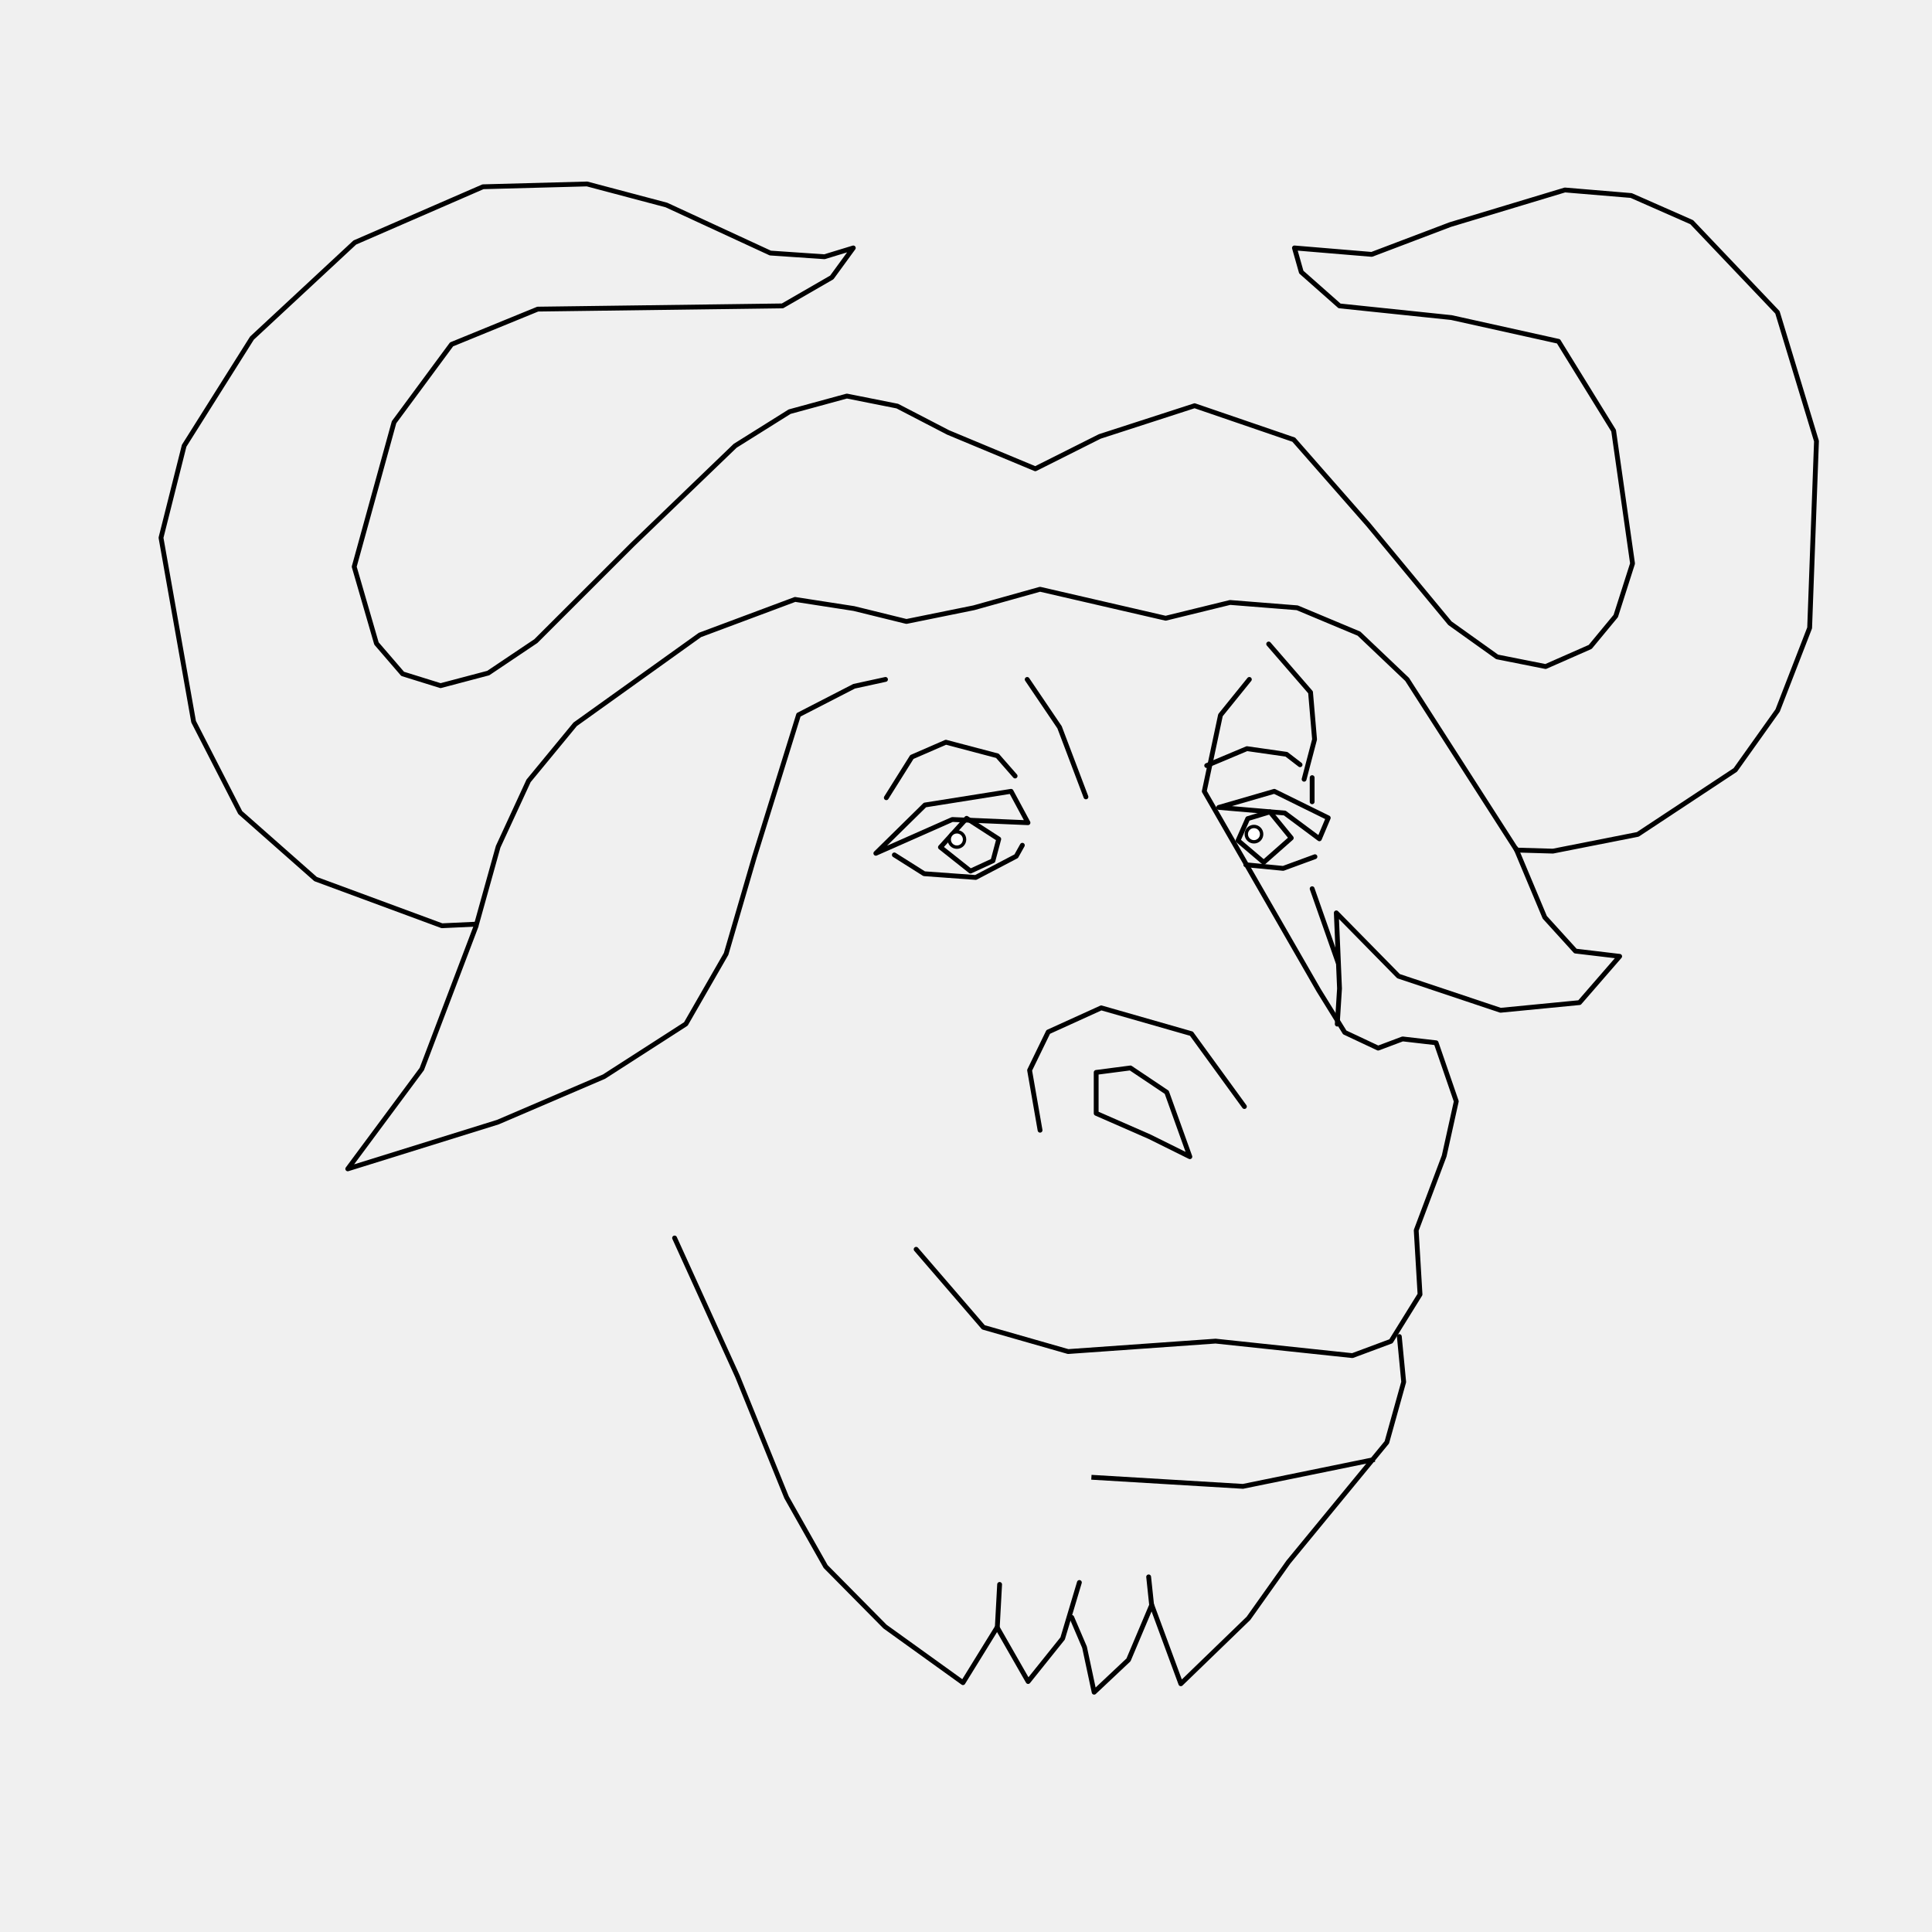
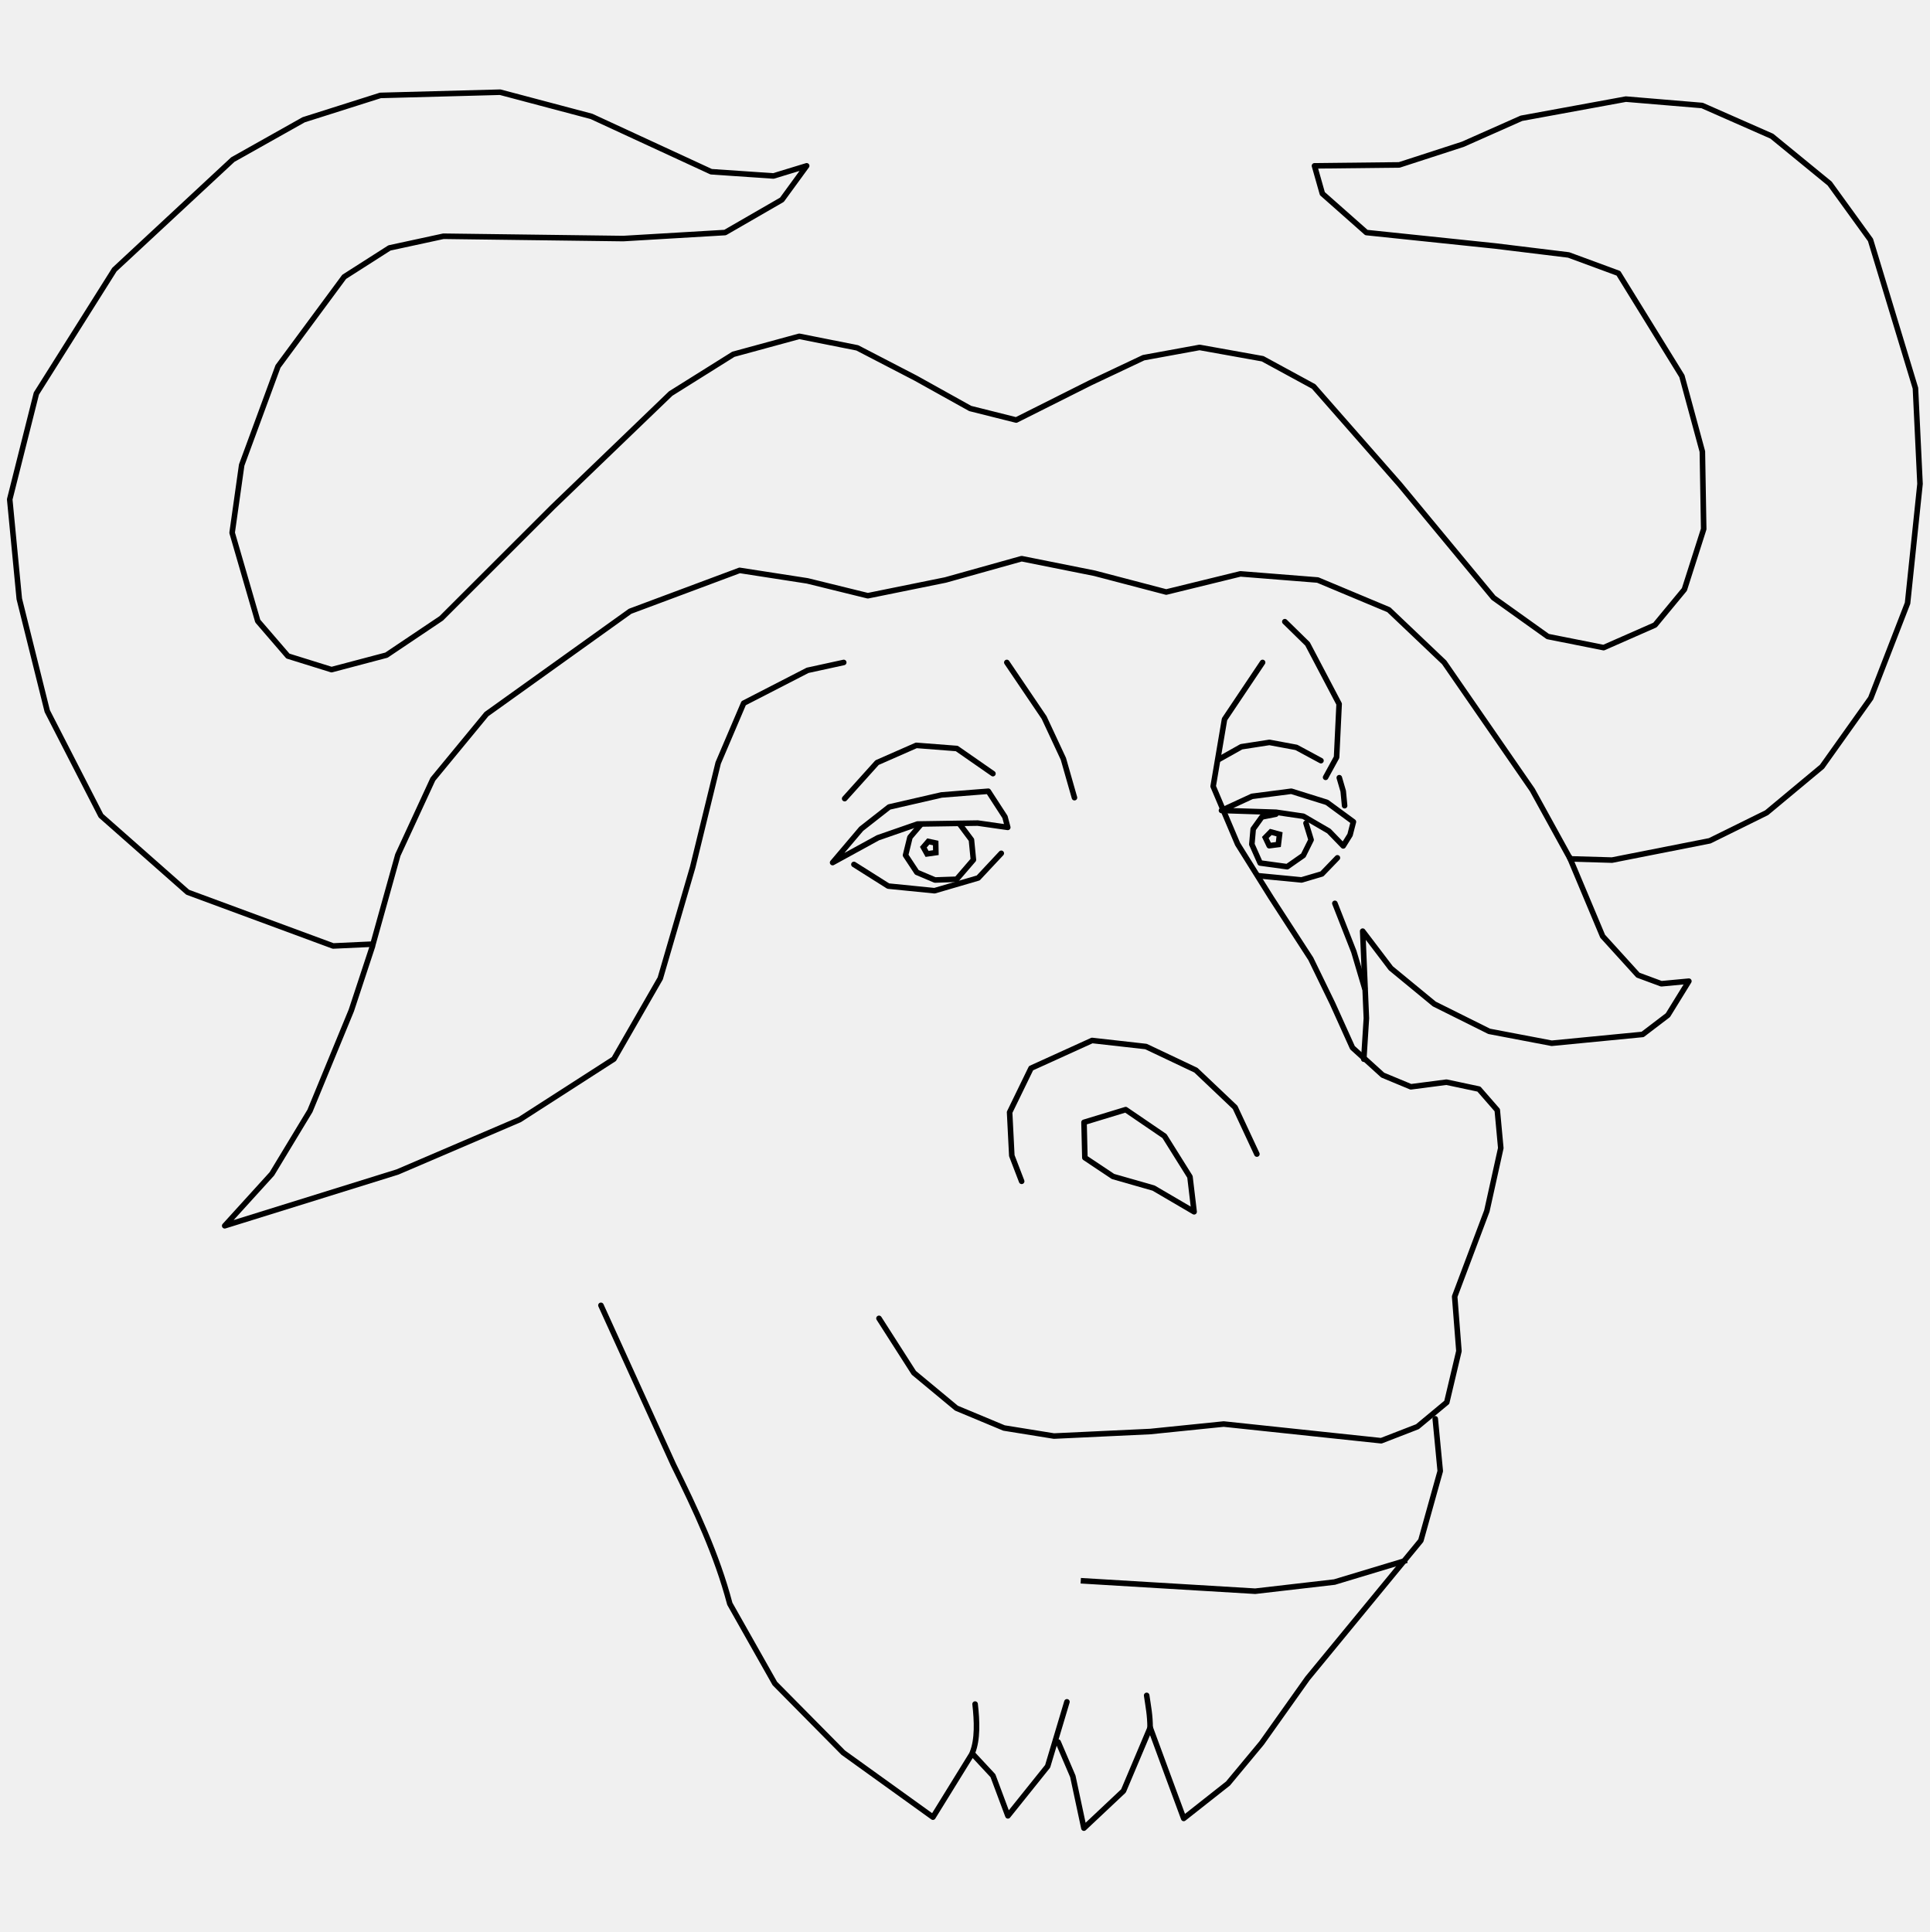
- <svg xmlns="http://www.w3.org/2000/svg" xmlns:xlink="http://www.w3.org/1999/xlink" version="1.1" id="svg602" viewBox="0 0 600 600" height="8.341in" width="8.341in">
+ <svg xmlns="http://www.w3.org/2000/svg" xmlns:ns1="http://www.openswatchbook.org/uri/2009/osb" xmlns:xlink="http://www.w3.org/1999/xlink" version="1.1" id="svg602" viewBox="0 0 520.604 521.301" height="695.718" width="694.788">
  <defs id="defs605">
-     <linearGradient id="linearGradient659">
+     <linearGradient id="linearGradient659" ns1:paint="gradient">
      <stop style="stop-color:#a0a0a0;stop-opacity:1;" offset="0" id="stop660" />
      <stop style="stop-color:#000000;stop-opacity:1;" offset="1" id="stop661" />
    </linearGradient>
    <linearGradient xlink:href="#linearGradient659" id="linearGradient662" x1="0.466" y1="0.967" x2="0.46" y2="0.052" />
  </defs>
-   <path style="stroke-width:1.499;stroke-dasharray:none;stroke-linejoin:round;stroke-linecap:round;fill:none;stroke:#000000;stroke-opacity:1;stroke-miterlimit:4;stroke-dashoffset:0" d="M335.212 491.453L330.011 508.846L319.294 522.213L309.669 505.385L299.06 522.566L274.849 505.15L256.412 486.5L244.266 464.996L229.029 427.42L209.5 384.468" id="path629" />
-   <path style="stroke-width:1.499;stroke-dasharray:none;stroke-linejoin:round;stroke-linecap:round;fill:none;stroke:#000000;stroke-opacity:1;fill-opacity:1;fill-rule:nonzero;stroke-miterlimit:4;stroke-dashoffset:0" d="M178.619 224.943L217.377 197.189L246.917 186.156L265.189 188.987L281.5 193.0L302.439 188.749L322.996 182.998L362.0 192.0L382.009 187.099L402.868 188.755L422.044 196.784L437.0 211.0L471.0 264.0L482.266 264.328L508.625 259.125L538.922 239.109L552.061 220.646L562.0 195.0L564.125 137L552.0 97L525.375 69L506.578 60.719L486.0 59L450.375 69.75L426.0 79L402.0 77L404.125 84.5L416.0 95L450.75 98.625L484.0 106.0L501.125 133.75L507.0 175.0L501.791 191.307L493.858 200.902L480.0 207.0L464.939 204.005L450.287 193.542L425.0 163.0L401.782 136.542L371.0 126.0L341.557 135.536L321.53 145.587L294.434 134.297L278.662 126.117L263.0 123.0L245.217 127.85L228.309 138.446L196.519 169.038L166.425 199.095L151.638 209.024L136.823 212.94L125.042 209.27L116.915 199.839L110.0 176.0L122.375 131.125L140.234 106.953L167.0 96L243.0 95L258.323 86.156L265.0 77L256.041 79.735L239.234 78.587L206.947 63.663L182.313 57.132L150.0 58L110.188 75.312L78.25 105L57.188 138.437L50.0 167.0L60.125 224.125L74.609 252.359L98.0 273.0L137.25 287.5L148.0 287.0L154.703 262.96L164.152 242.502L178.619 224.943L178.619 224.943" id="path630" />
-   <path style="stroke-width:1.499;stroke-dasharray:none;stroke-linejoin:round;stroke-linecap:round;fill:none;stroke:#000000;stroke-opacity:1;stroke-miterlimit:4;stroke-dashoffset:0" d="M147.886 287.523L131.0 332.0L108.0 363.0L154.612 348.486L187.569 334.363L213.0 318.0L225.5 296.25L234.25 266.25L248.0 222.0L265.25 213.125L275.0 211.0" id="path631" />
-   <path style="stroke-width:1.499;stroke-dasharray:none;stroke-linejoin:round;stroke-linecap:round;fill:none;stroke:#000000;stroke-opacity:1;stroke-miterlimit:4;stroke-dashoffset:0" d="M470.796 263.546L479.741 284.873L489.27 295.365L503.0 297.0L490.526 311.368L466.0 313.75L434.316 303.155L415.0 283.5L416.0 307.0L415.301 318.049" id="path632" />
-   <path style="stroke-width:1.499;stroke-dasharray:none;stroke-linejoin:round;stroke-linecap:round;fill:none;stroke:#000000;stroke-opacity:1;stroke-miterlimit:4;stroke-dashoffset:0" d="" id="path633" />
-   <path style="stroke-width:1.499;stroke-dasharray:none;stroke-linejoin:round;stroke-linecap:round;fill:none;stroke:#000000;stroke-opacity:1;stroke-miterlimit:4;stroke-dashoffset:0" d="M386.458 343.647L370.009 321.018L342.0 313.0L325.531 320.484L319.75 332.375L323.0 351.0" id="path634" />
-   <path style="font-size:12;stroke:#000000;stroke-width:1.499;stroke-linecap:round;stroke-linejoin:round;stroke-miterlimit:4;stroke-dasharray:none;stroke-dashoffset:0;fill:none" d="M340.428 333.044L351.064 331.66L362.341 339.218L369.524 359.225L357.004 353.015L340.428 345.756L340.428 333.044L340.428 333.044" id="path635" />
-   <path style="stroke-width:1.499;stroke-dasharray:none;stroke-linejoin:round;stroke-linecap:round;fill:none;stroke:#000000;stroke-opacity:1;stroke-miterlimit:4;stroke-dashoffset:0" d="M388.0 211.0L379.031 222.094L374.0 245.75L409.5 307.5L417.625 320.626L428.0 325.502L435.596 322.648L445.995 323.851L452.26 342.03L448.503 359.0L439.817 382.089L441.0 402.0L431.972 416.543L420.0 421.0L377.504 416.496L331.715 419.738L305.401 412.209L284.513 387.98" id="path636" />
-   <path style="stroke-width:1.499;stroke-dasharray:none;stroke-linejoin:round;stroke-linecap:round;fill:none;stroke:#000000;stroke-opacity:1;stroke-miterlimit:4;stroke-dashoffset:0" d="M434.577 415.077L435.928 429.181L430.695 447.934L400.114 485.129L387.726 502.583L366.72 522.911L357.679 498.409L350.466 515.491L339.795 525.532L336.806 511.553L332.843 502.306" id="path637" />
-   <path style="stroke-width:1.499;stroke-dasharray:none;stroke-linejoin:round;stroke-linecap:round;fill:none;stroke:#000000;stroke-opacity:1;stroke-dashoffset:0;stroke-miterlimit:4" d="M319.0 211.0L329.059 225.867L337.248 247.484" id="path638" />
-   <path style="stroke-width:1.499;stroke-dasharray:none;stroke-linejoin:round;stroke-linecap:round;fill:none;stroke:#000000;stroke-opacity:1;stroke-miterlimit:4;stroke-dashoffset:0" d="M394.0 200.0L407.0 215.0L408.25 229.625L405.0 242.0" id="path639" />
-   <path style="stroke-width:1.499;stroke-dasharray:none;stroke-linejoin:round;stroke-linecap:round;fill:none;stroke:#000000;stroke-opacity:1;stroke-miterlimit:4;stroke-dashoffset:0" d="M407.5 276.0L415.551 298.925" id="path640" />
-   <path style="stroke-width:1.499;stroke-dasharray:none;stroke-linejoin:round;stroke-linecap:round;fill:none;stroke:#000000;stroke-opacity:1;stroke-miterlimit:4;stroke-dashoffset:0" d="M407.5 249.0L407.5 241.5" id="path641" />
-   <path style="stroke-width:1.499;stroke-dasharray:none;stroke-linejoin:round;stroke-linecap:round;fill:none;stroke:#000000;stroke-opacity:1;fill-opacity:1;stroke-miterlimit:4;stroke-dashoffset:0" d="M378.5 250.75L395.75 245.75L412.5 254.0L409.75 260.5L399.0 252.5L378.5 250.75L378.5 250.75" id="path642" />
-   <path style="font-size:12;stroke:#000000;stroke-width:1.499;stroke-linecap:round;stroke-linejoin:round;stroke-miterlimit:4;stroke-dasharray:none;stroke-dashoffset:0;fill:none" d="M394.396 252.13L387.495 254.229L384.487 261.031L392.454 267.8L401.016 260.246L394.396 252.13L394.396 252.13" id="path643" />
-   <path style="stroke-width:1.499;stroke-dasharray:none;stroke-linejoin:round;stroke-linecap:round;fill:none;stroke:#000000;stroke-opacity:1;fill-opacity:1;stroke-miterlimit:4;stroke-dashoffset:0" d="M319.25 255.5L314.0 245.75L287.25 249.999L272.0 265.0L295.747 254.501L319.25 255.5L319.25 255.5" id="path644" />
-   <path style="stroke-width:1.499;stroke-dasharray:none;stroke-linejoin:round;stroke-linecap:round;fill:none;stroke:#000000;stroke-opacity:1;stroke-miterlimit:4;stroke-dashoffset:0" d="M277.747 265.5L287.004 271.343L303.008 272.502L315.594 265.909L317.5 262.5" id="path645" />
-   <path style="fill:none;fill-opacity:1;stroke:#000000;stroke-width:1.499;stroke-linecap:round;stroke-linejoin:round;stroke-miterlimit:4;stroke-dasharray:none;stroke-dashoffset:0;stroke-opacity:1" d="M300.193 254.136L292.06 263.121L301.393 270.524L308.371 267.315L310.17 260.579L300.193 254.136L300.193 254.136" id="path646" />
-   <path style="stroke-width:1.499;stroke-dasharray:none;stroke-linejoin:round;stroke-linecap:round;fill:none;stroke:#000000;stroke-opacity:1;stroke-miterlimit:4;stroke-dashoffset:0" d="M275.25 247.742L283.189 235.093L293.754 230.5L309.752 234.719L315.25 241.0" id="path647" />
-   <path style="stroke-width:1.499;stroke-dasharray:none;stroke-linejoin:round;stroke-linecap:round;fill:none;stroke:#000000;stroke-opacity:1;stroke-miterlimit:4;stroke-dashoffset:0" d="M374.751 237.753L387.248 232.5L399.526 234.25L403.745 237.499" id="path648" />
-   <path style="fill:none;fill-rule:evenodd;stroke:black;stroke-opacity:1;stroke-width:1.499;stroke-linejoin:round;stroke-linecap:round;stroke-dasharray:none;stroke-dashoffset:0;fill-opacity:1;stroke-miterlimit:4" d="M386.889 268.559L398.503 269.683L408.368 266.062" id="path652" />
-   <path style="fill-rule:evenodd;stroke:none;fill:none;fill-opacity:1;stroke-opacity:1;stroke-width:1.124;stroke-linejoin:round;stroke-linecap:round;stroke-miterlimit:4;stroke-dasharray:none;stroke-dashoffset:0" id="path657" d="M299.72 261.441L298.596 259.386L296.348 259.386L295.224 261.441L296.348 263.496L298.596 263.496L299.72 261.441L299.72 261.441" transform="matrix(1.33334,0,0,1.33334,-98.4101,-87.60663)" />
-   <path style="fill-rule:evenodd;stroke:none;fill:none;fill-opacity:1;stroke-opacity:1;stroke-width:1.285;stroke-linejoin:round;stroke-linecap:round;stroke-miterlimit:4;stroke-dasharray:none;stroke-dashoffset:0" id="path658" d="M299.72 261.441L298.596 259.386L296.348 259.386L295.224 261.441L296.348 263.496L298.596 263.496L299.72 261.441L299.72 261.441" transform="matrix(1.166669,0,0,1.166672,43.45883,-46.17665)" />
-   <path style="fill:none;fill-rule:evenodd;stroke:black;stroke-opacity:1;stroke-width:1.499;stroke-linejoin:round;stroke-linecap:round;stroke-dasharray:none;stroke-dashoffset:0;fill-opacity:1;stroke-miterlimit:4" d="M309.731 505.126L310.438 492.057" id="path736" />
-   <path style="fill:none;fill-rule:evenodd;stroke:black;stroke-opacity:1;stroke-width:1.499;stroke-linejoin:round;stroke-linecap:round;stroke-dasharray:none;stroke-dashoffset:0;fill-opacity:1;stroke-miterlimit:4" d="M357.654 498.531L356.724 489.716" id="path737" />
-   <path style="fill:none;stroke:#000000;stroke-width:1.499;stroke-linecap:butt;stroke-linejoin:miter;stroke-opacity:1;stroke-miterlimit:4;stroke-dasharray:none" d="M426.917 453.241L386.005 461.603L338.941 458.777" id="path4530" />
-   <circle style="opacity:1;fill:#ffffff;fill-opacity:1;fill-rule:nonzero;stroke:#000000;stroke-width:1.049;stroke-linecap:round;stroke-miterlimit:4;stroke-dasharray:none;stroke-dashoffset:0;stroke-opacity:1" id="path5367" cx="297.171" cy="260.707" r="2.384" />
-   <circle style="opacity:1;fill:#ffffff;fill-opacity:1;fill-rule:nonzero;stroke:#000000;stroke-width:1.049;stroke-linecap:round;stroke-miterlimit:4;stroke-dasharray:none;stroke-dashoffset:0;stroke-opacity:1" id="path5367-3" cx="389.429" cy="259.051" r="2.384" />
+   <g style="display:inline" id="layer2" transform="translate(-47.37745,-32.25481)">
+     <path style="opacity:1;fill:none;stroke:#000000;stroke-width:1.499;stroke-linecap:round;stroke-linejoin:round;stroke-miterlimit:4;stroke-dasharray:none;stroke-dashoffset:0;stroke-opacity:1" d="M 335.212,491.453 330.011,508.846 319.294,522.213 315.252,511.385 309.669,505.385 299.06,522.566 274.849,505.15 256.412,486.5 244.266,464.996 c -3.499,-13.252 -9.213,-25.37 -15.236,-37.576 L 209.5,384.468" id="path629" />
+     <path style="opacity:1;fill:none;fill-opacity:1;fill-rule:nonzero;stroke:#000000;stroke-width:1.499;stroke-linecap:round;stroke-linejoin:round;stroke-miterlimit:4;stroke-dasharray:none;stroke-dashoffset:0;stroke-opacity:1" d="m 178.619,224.943 38.758,-27.754 29.54,-11.033 18.272,2.831 16.31,4.013 20.94,-4.251 20.557,-5.751 19.686,3.938 L 362,192 l 20.009,-4.901 20.86,1.656 19.176,8.028 L 437,211 460.75,245.375 471,264 l 11.266,0.328 26.359,-5.203 15.354,-7.576 14.943,-12.439 13.139,-18.463 L 562,195 565.359,162.812 564.125,137 552,97 540.984,81.781 525.375,69 506.578,60.719 486,59 457.826,64.168 442.017,71.186 424.876,76.752 402,77 404.125,84.5 416,95 450.75,98.625 470.562,101.047 484,106 l 17.125,27.75 5.516,20.344 L 507,175 l -5.209,16.307 -7.932,9.595 L 480,207 464.939,204.005 450.287,193.542 425,163 401.782,136.542 388.013,129.052 371,126 l -15.127,2.768 -14.317,6.768 -20.027,10.051 -12.407,-3.112 -14.688,-8.178 -15.773,-8.18 L 263,123 l -17.783,4.85 -16.908,10.596 -31.79,30.591 -30.094,30.057 -14.787,9.929 -14.814,3.916 -11.781,-3.67 -8.127,-9.432 L 110,176 112.578,157.734 122.375,131.125 140.234,106.953 152.451,99.15 167,96 215.5,96.625 243,95 258.323,86.156 265,77 256.041,79.735 239.234,78.587 206.947,63.663 182.313,57.132 150,58 129.297,64.57 110.188,75.312 78.25,105 57.188,138.438 50,167 52.578,193.828 60.125,224.125 74.609,252.359 98,273 137.25,287.5 148,287 l 6.703,-24.04 9.449,-20.459 14.467,-17.559 v 0" id="horn">
+       </path>
+     <path style="opacity:1;fill:none;stroke:#000000;stroke-width:1.499;stroke-linecap:round;stroke-linejoin:round;stroke-miterlimit:4;stroke-dasharray:none;stroke-dashoffset:0;stroke-opacity:1" d="M 147.886,287.523 142.155,304.904 131,332 120.728,348.988 108,363 154.612,348.486 187.569,334.363 213,318 l 12.5,-21.75 8.75,-30 6.875,-28.125 L 248,222 265.25,213.125 275,211" id="earL">
+       </path>
+     <path style="opacity:1;fill:none;stroke:#000000;stroke-width:1.499;stroke-linecap:round;stroke-linejoin:round;stroke-miterlimit:4;stroke-dasharray:none;stroke-dashoffset:0;stroke-opacity:1" d="m 470.796,263.546 8.945,21.326 9.528,10.492 6.301,2.335 L 503,297 l -5.661,9.174 -6.813,5.194 L 466,313.75 449.125,310.536 434.316,303.155 422.599,293.508 415,283.5 l 1,23.5 -0.699,11.049" id="earR">
+       </path>
+     <path style="opacity:1;fill:none;stroke:#000000;stroke-width:1.499;stroke-linecap:round;stroke-linejoin:round;stroke-miterlimit:4;stroke-dasharray:none;stroke-dashoffset:0;stroke-opacity:1" d="M386.458 343.647L380.586 331.052L370.009 321.018L356.542 314.636L342.0 313.0L325.531 320.484L319.75 332.375L320.344 344.078L323.0 351.0" id="path634" />
+     <path style="font-size:12px;opacity:1;fill:none;stroke:#000000;stroke-width:1.499;stroke-linecap:round;stroke-linejoin:round;stroke-miterlimit:4;stroke-dasharray:none;stroke-dashoffset:0" d="m 351.064,331.66 10.471,7.143 6.87,10.975 1.119,9.447 -10.927,-6.397 -10.953,-3.132 -7.59,-5.063 -0.229,-9.55 11.24,-3.422" id="path635" />
+     <path style="opacity:1;fill:none;stroke:#000000;stroke-width:1.499;stroke-linecap:round;stroke-linejoin:round;stroke-miterlimit:4;stroke-dasharray:none;stroke-dashoffset:0;stroke-opacity:1" d="m 388,211 -10.269,15.323 -3.069,18.103 6.598,15.579 8.99,14.37 10.75,16.586 5.851,12.035 5.399,11.957 8.157,7.395 7.593,3.154 9.598,-1.25 8.756,1.86 4.958,5.686 0.948,10.232 L 448.503,359 l -8.687,23.089 1.149,14.713 -3.279,13.84 -7.913,6.571 L 420,421 l -42.496,-4.504 -19.828,2.021 -25.961,1.221 -13.474,-2.174 -12.84,-5.355 -11.484,-9.53 -9.405,-14.699" id="path636" />
+     <path style="opacity:1;fill:none;stroke:#000000;stroke-width:1.499;stroke-linecap:round;stroke-linejoin:round;stroke-miterlimit:4;stroke-dasharray:none;stroke-dashoffset:0;stroke-opacity:1" d="m 434.577,415.077 1.35,14.104 -5.232,18.753 -30.581,37.195 -12.388,17.454 -9.062,10.907 -11.944,9.42 -4.437,-11.993 -4.604,-12.508 -7.212,17.082 -10.671,10.041 -2.989,-13.979 -3.962,-9.248" id="path637" />
+     <path style="opacity:1;fill:none;stroke:#000000;stroke-width:1.499;stroke-linecap:round;stroke-linejoin:round;stroke-miterlimit:4;stroke-dasharray:none;stroke-dashoffset:0;stroke-opacity:1" d="m 319,211 10.059,14.867 5.195,11.136 2.993,10.481" id="path638" />
+     <path style="opacity:1;fill:none;stroke:#000000;stroke-width:1.499;stroke-linecap:round;stroke-linejoin:round;stroke-miterlimit:4;stroke-dasharray:none;stroke-dashoffset:0;stroke-opacity:1" d="M394.0 200.0L400.125 206.0L408.647 222.207L407.96 236.597L405.0 242.0" id="path639" />
+     <path style="opacity:1;fill:none;stroke:#000000;stroke-width:1.499;stroke-linecap:round;stroke-linejoin:round;stroke-miterlimit:4;stroke-dasharray:none;stroke-dashoffset:0;stroke-opacity:1" d="m 407.5,276 5.123,13.048 2.928,9.877" id="path640" />
+     <path style="opacity:1;fill:none;stroke:#000000;stroke-width:1.499;stroke-linecap:round;stroke-linejoin:round;stroke-miterlimit:4;stroke-dasharray:none;stroke-dashoffset:0;stroke-opacity:1" d="m 410.126,249.651 -0.374,-3.917 -1.061,-3.638" id="path641" />
+     <path style="opacity:1;fill:none;fill-opacity:1;fill-rule:evenodd;stroke:#000000;stroke-width:1.499;stroke-linecap:round;stroke-linejoin:round;stroke-miterlimit:4;stroke-dasharray:none;stroke-dashoffset:0;stroke-opacity:1" d="m 309.731,505.126 c 1.413,-3.532 1.236,-8.477 0.707,-13.069" id="path736" />
+     <path style="opacity:1;fill:none;fill-opacity:1;fill-rule:evenodd;stroke:#000000;stroke-width:1.499;stroke-linecap:round;stroke-linejoin:round;stroke-miterlimit:4;stroke-dasharray:none;stroke-dashoffset:0;stroke-opacity:1" d="m 357.654,498.531 c 0,-3.532 -0.515,-5.878 -0.929,-8.815" id="path737" />
+     <path style="opacity:1;fill:none;stroke:#000000;stroke-width:1.499;stroke-linecap:butt;stroke-linejoin:miter;stroke-miterlimit:4;stroke-dasharray:none;stroke-opacity:1" d="m 426.917,453.241 -19.515,5.89 -21.396,2.471 -47.064,-2.826" id="path4530" />
+     <path style="display:inline;opacity:1;fill:none;fill-opacity:1;stroke:#000000;stroke-width:1.499;stroke-linecap:round;stroke-linejoin:round;stroke-miterlimit:4;stroke-dasharray:none;stroke-dashoffset:0;stroke-opacity:1" d="m 376.908,250.937 8.249,-3.811 L 395.75,245.75 405.344,248.751 412.5,254 411.594,257.531 409.75,260.5 l -3.875,-4 -6.875,-4 -7.362,-1.082 -14.73,-0.481 v 0" id="path642" />
+     <path style="font-size:12px;display:inline;opacity:1;fill:none;stroke:#000000;stroke-width:1.499;stroke-linecap:round;stroke-linejoin:round;stroke-miterlimit:4;stroke-dasharray:none;stroke-dashoffset:0" d="m 399.712,254.365 1.374,4.493 -2.097,4.213 -4.351,3.042 -7.3,-1.001 -2.238,-5.034 0.366,-4.13 2.341,-3.258 3.779,-0.748" id="path643" />
+     <path style="display:inline;opacity:1;fill:none;stroke:#000000;stroke-width:1.499;stroke-linecap:round;stroke-linejoin:round;stroke-miterlimit:4;stroke-dasharray:none;stroke-dashoffset:0;stroke-opacity:1" d="M277.747 265.5L287.004 271.343L299.488 272.593L311.28 269.148L317.5 262.5" id="path645" />
+     <path style="display:inline;opacity:1;fill:none;fill-opacity:1;stroke:#000000;stroke-width:1.499;stroke-linecap:round;stroke-linejoin:round;stroke-miterlimit:4;stroke-dasharray:none;stroke-dashoffset:0;stroke-opacity:1" d="m 295.759,254.781 -2.895,3.392 -1.19,4.841 3.047,4.614 4.903,2.074 5.842,-0.206 4.515,-5.244 -0.525,-5.384 -3.154,-4.215" id="path646" />
+     <path style="display:inline;opacity:1;fill:none;stroke:#000000;stroke-width:1.499;stroke-linecap:round;stroke-linejoin:round;stroke-miterlimit:4;stroke-dasharray:none;stroke-dashoffset:0;stroke-opacity:1" d="M275.25 247.742L283.991 238.027L294.577 233.374L305.5 234.219L315.25 241.0" id="path647" />
+     <path style="display:inline;opacity:1;fill:none;stroke:#000000;stroke-width:1.499;stroke-linecap:round;stroke-linejoin:round;stroke-miterlimit:4;stroke-dasharray:none;stroke-dashoffset:0;stroke-opacity:1" d="m 376.076,237.223 6.197,-3.478 7.571,-1.174 7.273,1.354 6.629,3.575" id="brauelinks" />
+     <path style="display:inline;opacity:1;fill:none;fill-opacity:1;fill-rule:evenodd;stroke:#000000;stroke-width:1.499;stroke-linecap:round;stroke-linejoin:round;stroke-miterlimit:4;stroke-dasharray:none;stroke-dashoffset:0;stroke-opacity:1" d="m 386.889,268.559 11.614,1.124 5.495,-1.623 4.184,-4.34" id="path652" />
+     <path id="path9121" d="m 299.855,262.316 -0.046,-2.595 -1.996,-0.426 -1.337,1.558 1.005,1.801 z" style="opacity:1;fill:none;stroke:#000000;stroke-width:1.499;stroke-linecap:round;stroke-linejoin:miter;stroke-miterlimit:4;stroke-dasharray:none;stroke-opacity:1" />
+     <path style="display:inline;opacity:1;fill:none;fill-opacity:1;stroke:#000000;stroke-width:1.499;stroke-linecap:round;stroke-linejoin:round;stroke-miterlimit:4;stroke-dasharray:none;stroke-dashoffset:0;stroke-opacity:1" d="M319.25 255.5L318.499 252.686L314.0 245.75L301.376 246.75L287.25 249.999L279.716 255.905L272.0 265.0L284.221 258.305L294.904 254.594L311.154 254.344L319.25 255.5L319.25 255.5" id="path644" />
+     <path id="path9121-36" d="m 389.787,260.448 2.457,-0.319 0.335,-2.755 -2.377,-0.641 -1.467,1.501 1.052,2.214" style="display:inline;opacity:1;fill:none;stroke:#000000;stroke-width:1.499;stroke-linecap:round;stroke-linejoin:miter;stroke-miterlimit:4;stroke-dasharray:none;stroke-opacity:1" />
+   </g>
+   <path style="fill:none;stroke:#000000;stroke-width:1.499;stroke-linecap:round;stroke-linejoin:round;stroke-miterlimit:4;stroke-dasharray:none;stroke-dashoffset:0;stroke-opacity:1" d="" id="path633" />
</svg>
